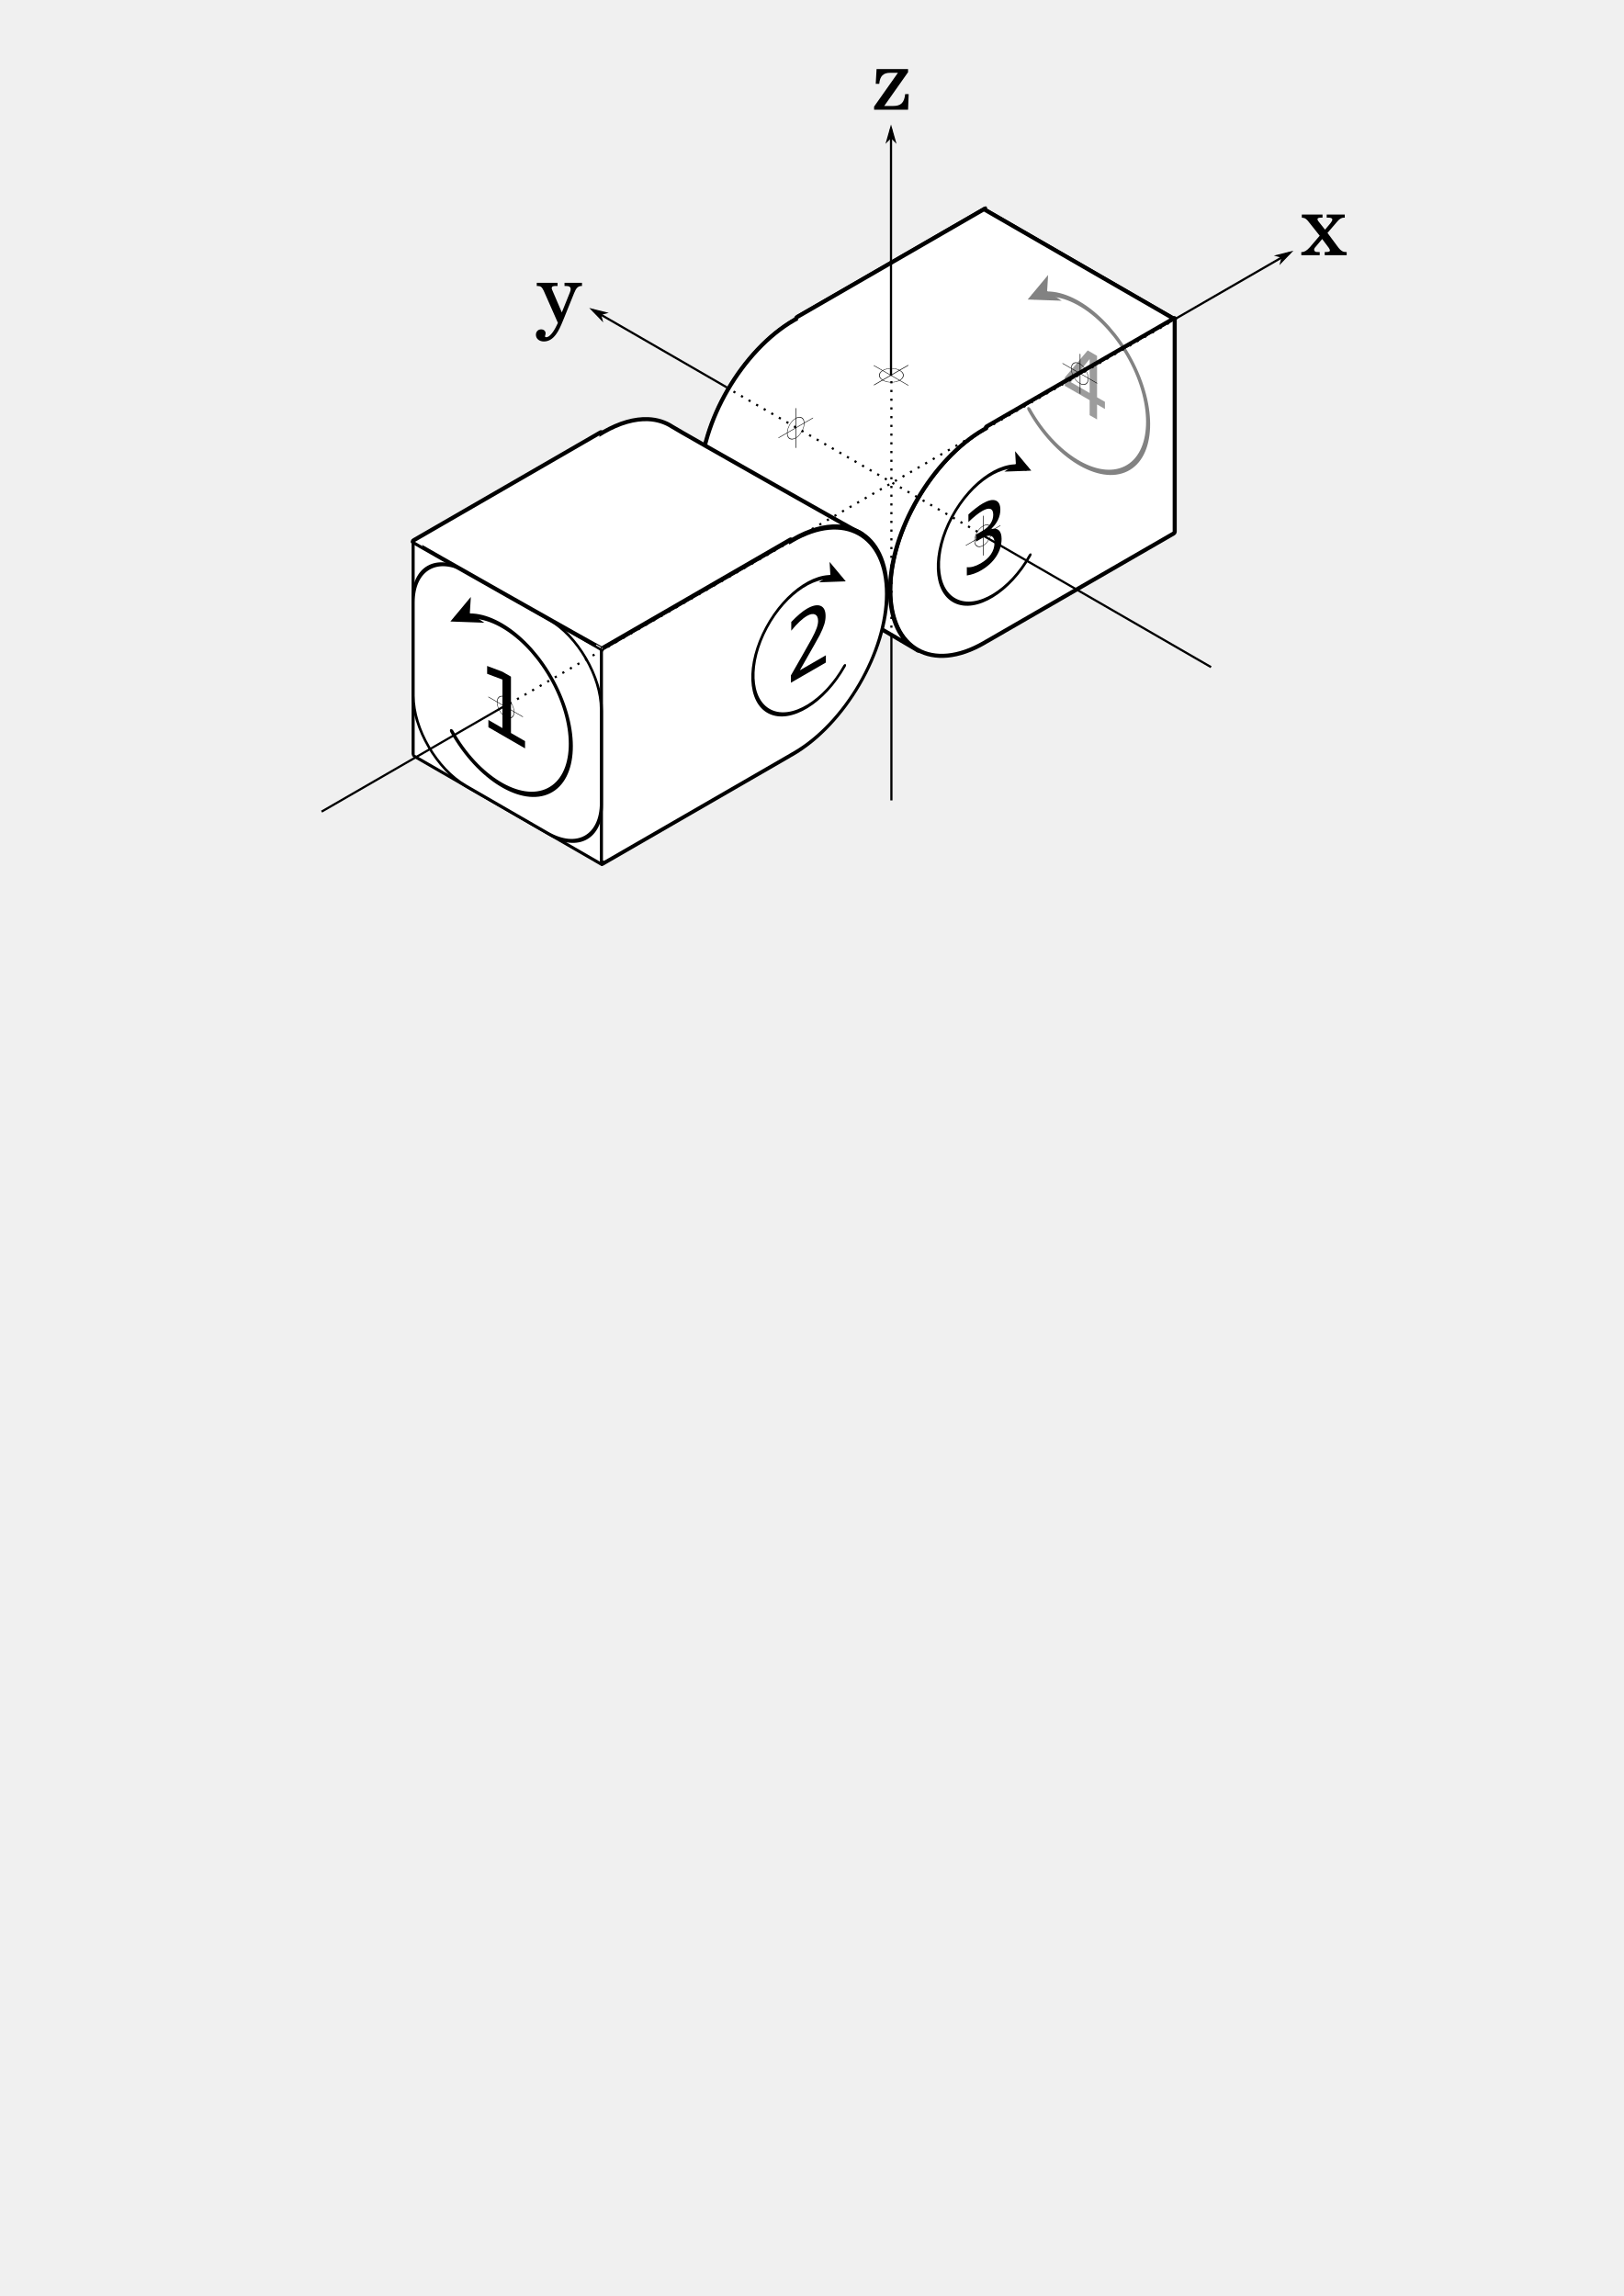
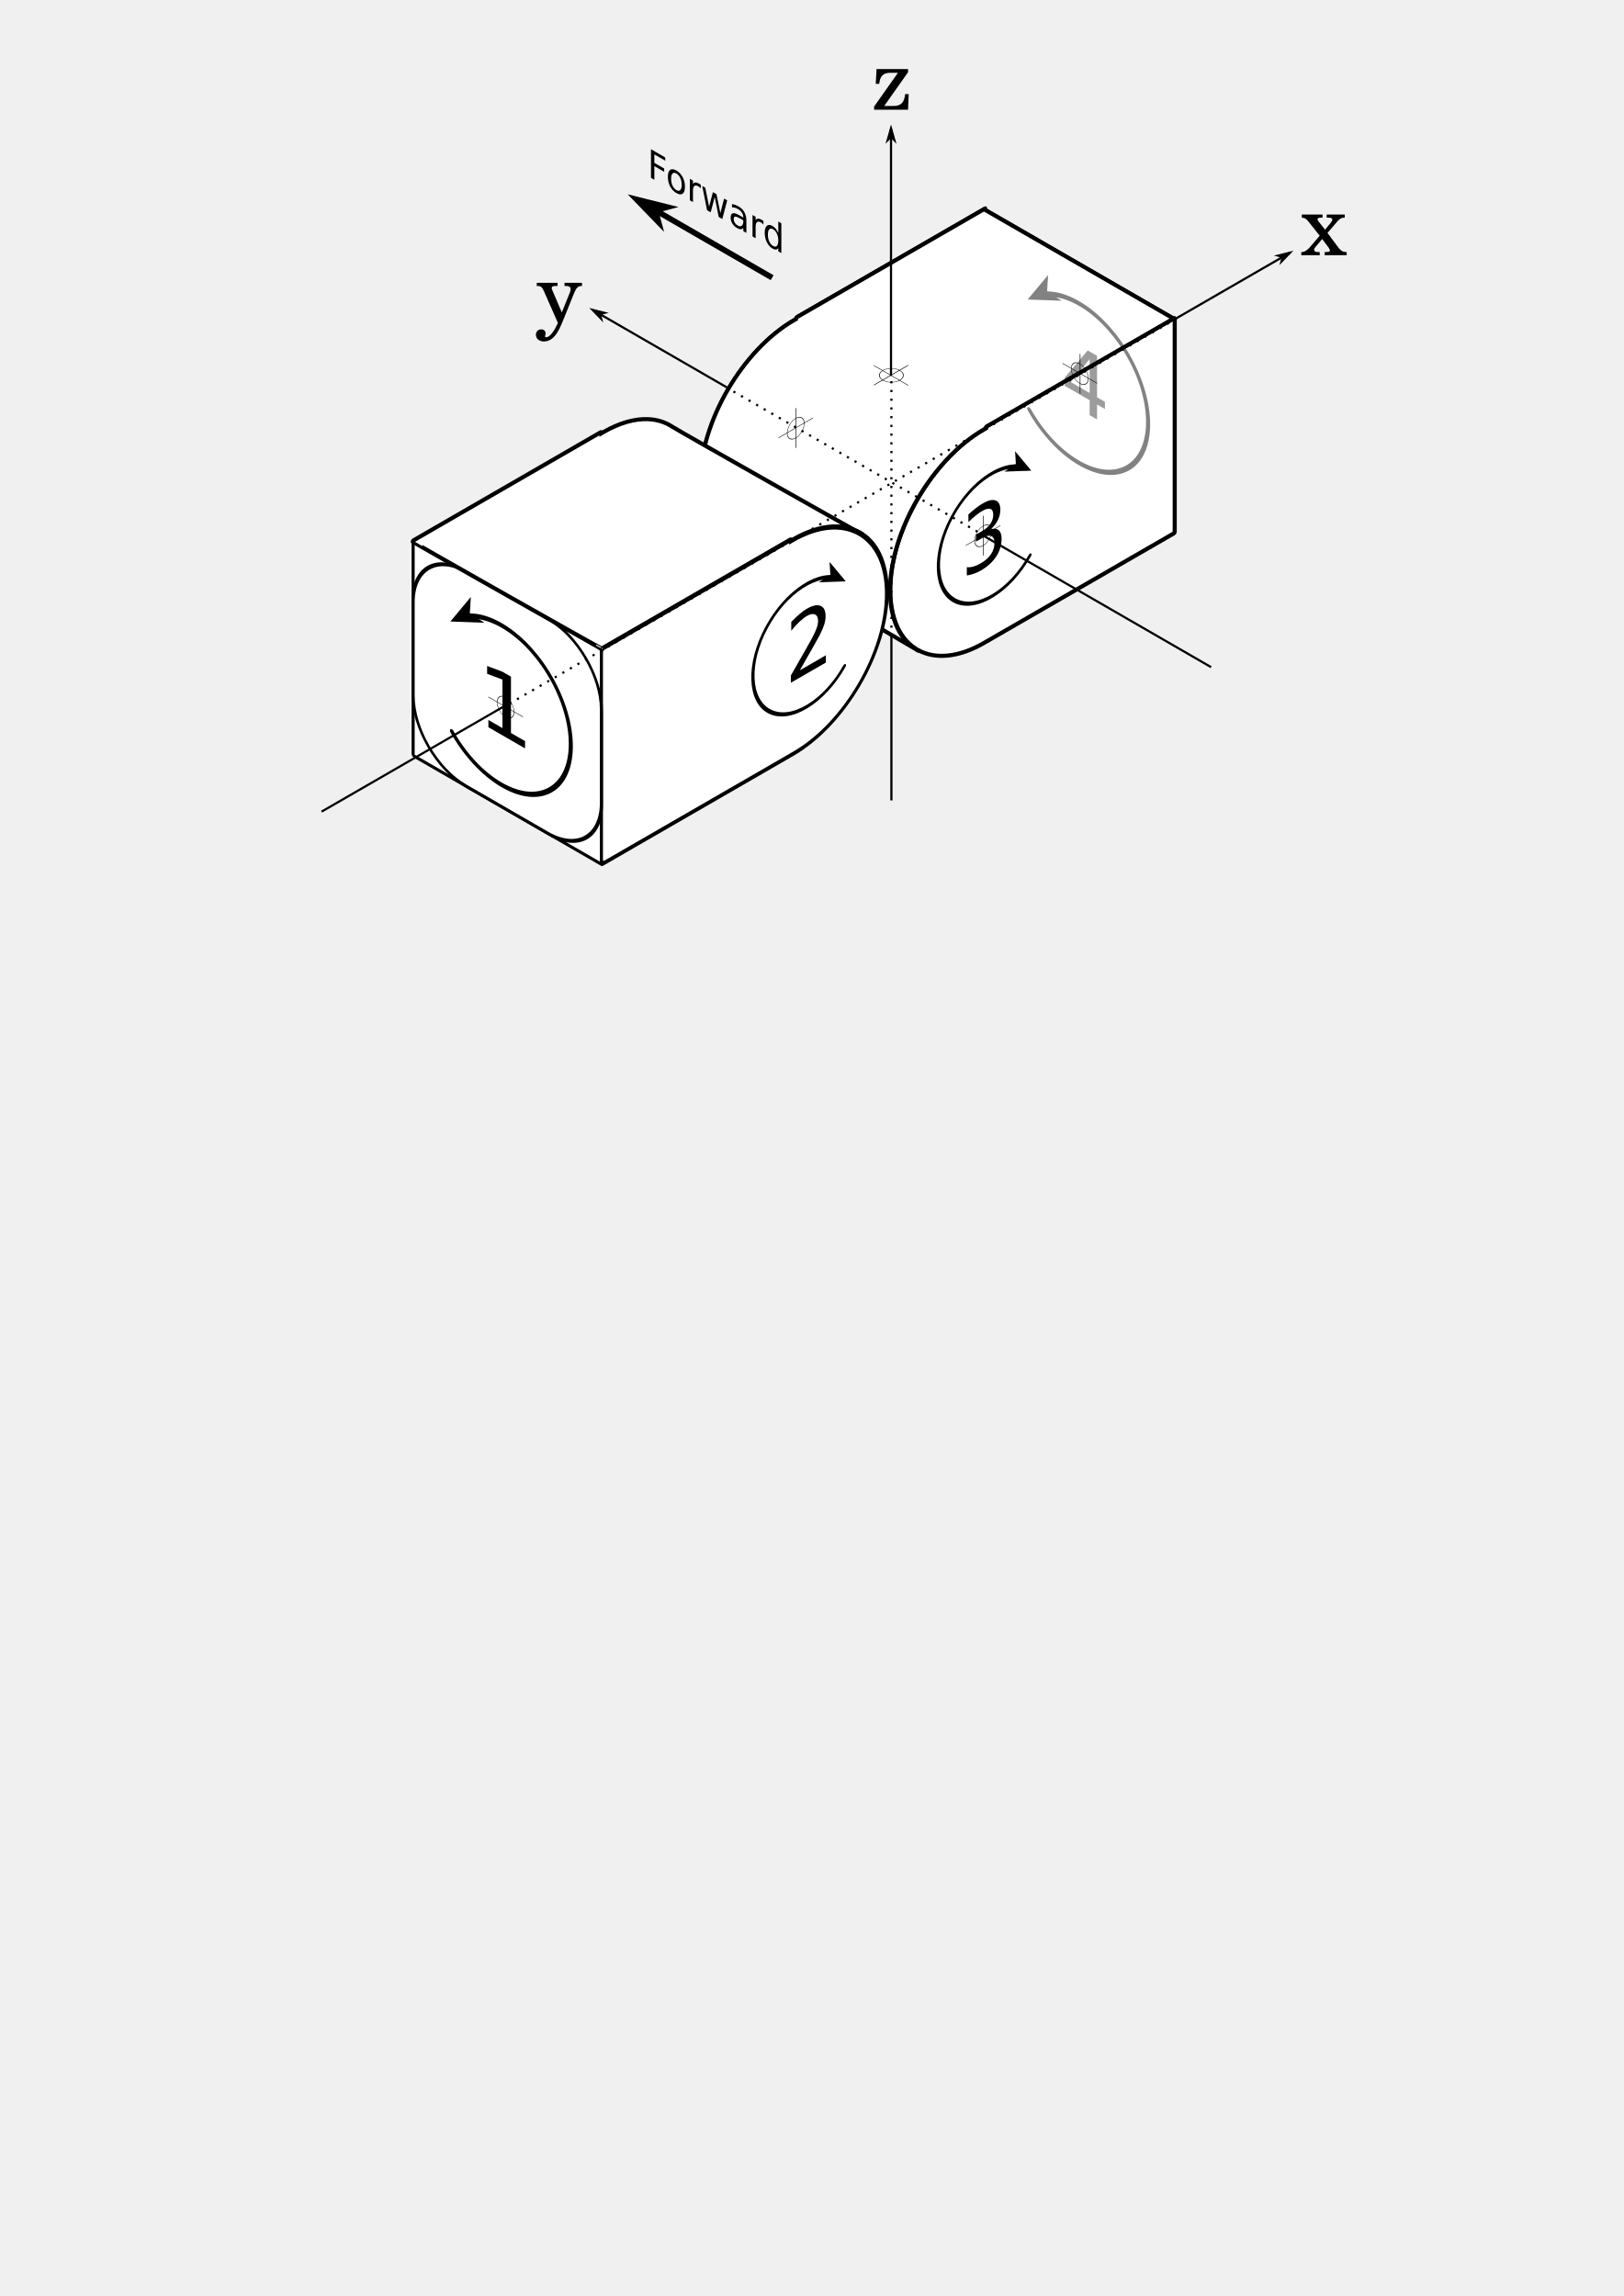
<svg xmlns="http://www.w3.org/2000/svg" width="744.094" height="1052.362" id="svg6464" version="1.1">
  <defs id="defs6466">
    <marker orient="auto" refY="0.0" refX="0.0" id="Arrow1Mend" style="overflow:visible;">
      <path id="path3907" d="M 0.0,0.0 L 5.0,-5.0 L -12.5,0.0 L 5.0,5.0 L 0.0,0.0 z " style="fill-rule:evenodd;stroke:#000000;stroke-width:1.0pt;marker-start:none;" transform="scale(0.4) rotate(180) translate(10,0)" />
    </marker>
    <marker orient="auto" refY="0" refX="0" id="Arrow1Lstart-8" style="overflow:visible">
      <path id="path3898-8" d="M 0,0 5,-5 -12.5,0 5,5 0,0 z" style="fill-rule:evenodd;stroke:#000000;stroke-width:1pt;marker-start:none" transform="matrix(0.8,0,0,0.8,10,0)" />
    </marker>
    <marker orient="auto" refY="0" refX="0" id="marker6432" style="overflow:visible">
      <path id="path6434" d="M 0,0 5,-5 -12.5,0 5,5 0,0 z" style="fill-rule:evenodd;stroke:#000000;stroke-width:1pt;marker-start:none" transform="matrix(0.8,0,0,0.8,10,0)" />
    </marker>
    <marker orient="auto" refY="0" refX="0" id="Arrow1Lend" style="overflow:visible">
      <path id="path3901" d="M 0,0 5,-5 -12.5,0 5,5 0,0 z" style="fill-rule:evenodd;stroke:#000000;stroke-width:1pt;marker-start:none" transform="matrix(-0.8,0,0,-0.8,-10,0)" />
    </marker>
    <marker orient="auto" refY="0" refX="0" id="marker6438" style="overflow:visible">
      <path id="path6440" d="M 0,0 5,-5 -12.5,0 5,5 0,0 z" style="fill-rule:evenodd;stroke:#000000;stroke-width:1pt;marker-start:none" transform="matrix(-0.8,0,0,-0.8,-10,0)" />
    </marker>
    <marker orient="auto" refY="0" refX="0" id="Arrow1Lend-9" style="overflow:visible">
      <path id="path3901-9" d="M 0,0 5,-5 -12.5,0 5,5 0,0 z" style="fill-rule:evenodd;stroke:#000000;stroke-width:1pt;marker-start:none" transform="matrix(-0.8,0,0,-0.8,-10,0)" />
    </marker>
    <marker orient="auto" refY="0" refX="0" id="Arrow1Mend-4" style="overflow:visible">
      <path id="path3907-7" d="M 0,0 5,-5 -12.5,0 5,5 0,0 z" style="fill-rule:evenodd;stroke:#000000;stroke-width:1pt;marker-start:none" transform="matrix(-0.4,0,0,-0.4,-4,0)" />
    </marker>
    <marker orient="auto" refY="0" refX="0" id="Arrow1Lend-3" style="overflow:visible">
      <path id="path3901-6" d="M 0,0 5,-5 -12.5,0 5,5 0,0 z" style="fill-rule:evenodd;stroke:#000000;stroke-width:1pt;marker-start:none" transform="matrix(-0.8,0,0,-0.8,-10,0)" />
    </marker>
    <marker orient="auto" refY="0" refX="0" id="Arrow1Lend-2" style="overflow:visible">
      <path id="path3901-1" d="M 0,0 5,-5 -12.5,0 5,5 0,0 z" style="fill-rule:evenodd;stroke:#000000;stroke-width:1pt;marker-start:none" transform="matrix(-0.8,0,0,-0.8,-10,0)" />
    </marker>
    <marker orient="auto" refY="0" refX="0" id="Arrow1Mend-4-7" style="overflow:visible">
      <path id="path3907-7-2" d="M 0,0 5,-5 -12.5,0 5,5 0,0 z" style="fill-rule:evenodd;stroke:#000000;stroke-width:1pt;marker-start:none" transform="matrix(-0.4,0,0,-0.4,-4,0)" />
    </marker>
  </defs>
  <g id="layer1">
    <rect style="fill:#ffffff;fill-opacity:1;fill-rule:nonzero;stroke:#000000;stroke-width:1.62;stroke-linecap:round;stroke-linejoin:miter;stroke-miterlimit:4;stroke-opacity:1;stroke-dasharray:none;stroke-dashoffset:0" id="rect3652-9-5-5" width="99.637" height="98.39" x="-620.83" y="-164.668" ry="0.332" transform="matrix(-0.8660264,-0.4999983,0,1,0,0)" />
    <path style="fill:#ffffff;fill-opacity:1;fill-rule:nonzero;stroke:#000000;stroke-width:1.873;stroke-linecap:round;stroke-linejoin:miter;stroke-miterlimit:4;stroke-opacity:1;stroke-dasharray:none;stroke-dashoffset:0" d="m 452.197,195.343 c -0.2,0.116 -0.356,0.384 -0.356,0.612 l 0,0.25 c -0.292,0.161 -0.584,0.306 -0.877,0.475 -23.733,13.702 -42.973,46.749 -42.973,73.81 0,27.061 19.24,37.892 42.973,24.19 0.366,-0.211 0.732,-0.444 1.096,-0.664 0.043,-0.004 0.087,-0.019 0.137,-0.048 l 85.754,-49.51 c 0.2,-0.116 0.384,-0.431 0.384,-0.659 l 0,-97.781 c 0,-0.228 -0.184,-0.3 -0.384,-0.185 L 452.197,195.343 z" id="rect2830-6-4-6-50-0" />
    <g id="g4098-5-5-7" transform="matrix(-1,0.5773476,0,1,-49.86453,205.2859)">
      <path id="rect2830-6-4-6-5-3-8" d="m -415.145,179.624 c 0.2,0 0.356,0.178 0.356,0.406 l 0,0.25 c 0.292,-0.007 0.584,-0.031 0.877,-0.031 23.733,0 42.973,21.939 42.973,49 0,27.061 -19.24,49 -42.973,49 -0.366,0 -0.732,-0.021 -1.096,-0.031 -0.043,0.021 -0.087,0.031 -0.137,0.031 l -85.754,0 c -0.2,0 -0.384,-0.209 -0.384,-0.438 l 0,-97.781 c 0,-0.228 0.184,-0.406 0.384,-0.406 l 85.754,0 z" style="fill:#ffffff;fill-opacity:1;fill-rule:nonzero;stroke:#000000;stroke-width:1.873;stroke-linecap:round;stroke-linejoin:miter;stroke-miterlimit:4;stroke-opacity:1;stroke-dasharray:none;stroke-dashoffset:0" />
      <path transform="matrix(0.877,0,0,1,-649.4635,-554.1955)" d="m 238.641,782.462 c 0,13.053 -10.582,23.635 -23.635,23.635 -13.053,0 -23.635,-10.582 -23.635,-23.635 0,-13.053 10.582,-23.635 23.635,-23.635 13.053,0 23.635,10.582 23.635,23.635 z" id="path3733-8-7-7-8" style="fill:#ffffff;fill-opacity:1;fill-rule:nonzero;stroke:#000000;stroke-width:2;stroke-linecap:round;stroke-linejoin:miter;stroke-miterlimit:4;stroke-opacity:1;stroke-dasharray:none;stroke-dashoffset:0" />
    </g>
    <path id="rect2830-6-4-6-5-9-0-6" style="fill:#ffffff;fill-opacity:1;fill-rule:nonzero;stroke:#000000;stroke-width:1.873;stroke-linecap:round;stroke-linejoin:miter;stroke-miterlimit:4;stroke-opacity:1;stroke-dasharray:none;stroke-dashoffset:0" d="m 537.811,146.015 -86.906,-50.125 -85.75,49.5 c -0.2,0.116 -0.375,0.397 -0.375,0.625 l 0,0.25 c -0.292,0.161 -0.582,0.3 -0.875,0.469 -23.733,13.702 -42.969,46.751 -42.969,73.812 0,14.111 5.253,23.799 13.625,27.906 8.372,4.108 93.5,53.933 85.781,49.531 -7.718,-4.402 -12.469,-13.839 -12.469,-27.312 0,-27.061 19.236,-60.111 42.969,-73.812 0.293,-0.169 0.583,-0.307 0.875,-0.469 l 0,-0.25 c 0,-0.228 0.144,-0.509 0.344,-0.625 l 85.75,-49.5 z" />
    <g id="g3046-0-4" transform="matrix(-0.877,0.5063338,0,1,-96.03656,380.3602)">
      <path id="rect2830-9-7-6-6" d="m -424.311,132.238 c 0,-0.228 -0.209,-0.406 -0.438,-0.406 l -97.781,0 0,-5e-5 c -0.228,0 -0.406,0.178 -0.406,0.406 l 0,0.25 c -0.333,-0.007 -0.666,-0.031 -1,-0.031 -27.061,0 -49,21.939 -49,49 0,27.061 21.939,49 49,49 0.418,0 0.835,-0.021 1.25,-0.031 0.049,0.021 0.099,0.031 0.156,0.031 l 97.781,0 c 0.228,0 0.438,-0.209 0.438,-0.438" style="fill:#ffffff;fill-opacity:1;fill-rule:nonzero;stroke:#000000;stroke-width:2;stroke-linecap:round;stroke-linejoin:miter;stroke-miterlimit:4;stroke-opacity:1;stroke-dasharray:none;stroke-dashoffset:0" />
    </g>
    <g id="g3808-8-3-6" transform="matrix(-0.877,-0.5063338,0,1,767.4399,208.5271)" style="stroke:#000000;stroke-opacity:1">
      <rect id="rect4040-5-0" ry="0.332" y="373.167" x="560.805" height="98.39" width="98.39" style="fill:#ffffff;fill-opacity:1;fill-rule:nonzero;stroke:#000000;stroke-width:1.61;stroke-linecap:round;stroke-linejoin:miter;stroke-miterlimit:4;stroke-opacity:1;stroke-dasharray:none;stroke-dashoffset:0" />
      <rect ry="27.779" y="373.167" x="560.805" height="98.39" width="98.39" id="rect3652-0-6-9-9" style="fill:#ffffff;fill-opacity:1;fill-rule:nonzero;stroke:#000000;stroke-width:1.61;stroke-linecap:round;stroke-linejoin:miter;stroke-miterlimit:4;stroke-opacity:1;stroke-dasharray:none;stroke-dashoffset:0" />
    </g>
    <path id="rect2830-9-7-9-7-9-7" style="fill:#ffffff;fill-opacity:1;stroke:#000000;stroke-width:1.873;stroke-linecap:round;stroke-linejoin:miter;stroke-miterlimit:4;stroke-opacity:1;stroke-dasharray:none;stroke-dashoffset:0" d="m 394.97,244.738 c 3.176,2.075 -83.75,-47.104 -86.927,-49.178 -3.176,-2.075 -6.892,-3.263 -11.031,-3.438 -6.089,-0.256 -13.084,1.656 -20.5,5.938 -0.293,0.169 -0.583,0.356 -0.875,0.531 l 0,-0.25 c 0,-0.228 -0.144,-0.334 -0.344,-0.219 l -85.75,49.531 c -0.2,0.116 -0.406,0.397 -0.406,0.625 0,0.228 86.927,49.407 86.927,49.178 0,-0.228 0.206,-0.509 0.406,-0.625 l 85.75,-49.531 c 0.2,-0.116 0.344,-0.009 0.344,0.219 l 0,0.25 c 0.292,-0.175 0.582,-0.362 0.875,-0.531 7.416,-4.282 14.411,-6.194 20.5,-5.938 4.139,0.174 7.855,1.363 11.031,3.438 z" />
    <text xml:space="preserve" style="font-size:37.224px;font-style:normal;font-weight:normal;line-height:125%;letter-spacing:0px;word-spacing:0px;fill:#000000;fill-opacity:1;stroke:none;font-family:Bitstream Vera Sans" x="386.747" y="485.936" id="text6541" transform="matrix(0.9305912,-0.5372746,0,1.074586,0,0)">
      <tspan id="tspan6543" x="386.747" y="485.936">2</tspan>
    </text>
    <g transform="matrix(0.9305912,0.5372746,0,1.074586,-1.855701,-456.1958)" style="font-size:37.224px;font-style:normal;font-weight:normal;line-height:125%;letter-spacing:0px;word-spacing:0px;fill:#000000;fill-opacity:0.39;stroke:none;font-family:Bitstream Vera Sans" id="text6549">
      <path d="m 538.588,308.395 -9.27,14.486 9.27,0 0,-14.486 m -0.963,-3.199 4.617,0 0,17.685 3.871,0 0,3.054 -3.871,0 0,6.398 -3.653,0 0,-6.398 -12.25,0 0,-3.544 11.287,-17.194" id="path7086" style="fill:#000000;fill-opacity:0.39" />
    </g>
    <path style="color:#000000;fill:none;stroke:#000000;stroke-width:5.351;stroke-linecap:round;stroke-linejoin:miter;stroke-miterlimit:4;stroke-opacity:1;stroke-dasharray:none;stroke-dashoffset:0;marker:none;marker-end:url(#Arrow1Mend);visibility:visible;display:inline;overflow:visible;enable-background:accumulate" id="path3125-7" d="m -533.945,738.495 a 88.442,88.442 0 1 1 -5.714,-127.941" transform="matrix(0.275503,-0.159061,0,0.3181328,534.0765,-14.55482)" />
    <path style="color:#000000;fill:none;stroke:#000000;stroke-width:5.351;stroke-linecap:round;stroke-linejoin:miter;stroke-miterlimit:4;stroke-opacity:1;stroke-dasharray:none;stroke-dashoffset:0;marker:none;marker-end:url(#Arrow1Mend);visibility:visible;display:inline;overflow:visible;enable-background:accumulate" id="path3125-7-8" d="m -533.945,738.495 a 88.442,88.442 0 1 1 -5.714,-127.941" transform="matrix(0.275503,-0.159061,0,0.3181328,619.0914,-65.29682)" />
    <path style="opacity:0.489;color:#000000;fill:none;stroke:#000000;stroke-width:5.202;stroke-linecap:round;stroke-linejoin:miter;stroke-miterlimit:4;stroke-opacity:1;stroke-dasharray:none;stroke-dashoffset:0;marker:none;marker-end:url(#Arrow1Mend-4);visibility:visible;display:inline;overflow:visible;enable-background:accumulate" id="path3125-4-1" d="m -533.945,738.495 a 88.442,88.442 0 1 1 -5.714,-127.941" transform="matrix(-0.3577739,-0.2065599,0,0.4131338,280.6454,-227.6154)" />
    <text xml:space="preserve" style="font-size:40px;font-style:normal;font-weight:normal;line-height:125%;letter-spacing:0px;word-spacing:0px;fill:#000000;fill-opacity:1;stroke:none;font-family:Bitstream Vera Sans" x="218.846" y="204.107" id="text3026" transform="matrix(1,0.5773476,0,1,0,0)">
      <tspan x="218.846" y="204.107" id="tspan3034">1</tspan>
    </text>
    <text xml:space="preserve" style="font-size:36.442px;font-style:normal;font-weight:normal;line-height:125%;letter-spacing:0px;word-spacing:0px;fill:#000000;fill-opacity:1;stroke:none;font-family:Bitstream Vera Sans" x="483.551" y="474.147" id="text3042" transform="matrix(0.9110434,-0.5259887,0,1.097643,0,0)">
      <tspan id="tspan3044" x="483.551" y="474.147">3</tspan>
    </text>
    <path style="color:#000000;fill:none;stroke:#000000;stroke-width:5.202;stroke-linecap:round;stroke-linejoin:miter;stroke-miterlimit:4;stroke-opacity:1;stroke-dasharray:none;stroke-dashoffset:0;marker:none;marker-end:url(#Arrow1Mend-4);visibility:visible;display:inline;overflow:visible;enable-background:accumulate" id="path3125-4-1-4" d="m -533.945,738.495 a 88.442,88.442 0 1 1 -5.714,-127.941" transform="matrix(-0.3577739,-0.2065599,0,0.4131338,16.08959,-80.03713)" />
    <path style="fill:none;stroke:#000000;stroke-width:1;stroke-linecap:butt;stroke-linejoin:miter;stroke-miterlimit:4;stroke-opacity:1;stroke-dasharray:1,3;stroke-dashoffset:0" d="M 451.441,245.713 333.911,178.173" id="path3884" />
    <path style="fill:none;stroke:#000000;stroke-width:1;stroke-linecap:butt;stroke-linejoin:miter;stroke-miterlimit:4;stroke-opacity:1;stroke-dasharray:1,3;stroke-dashoffset:0" d="M 233.472,322.508 538.148,146.603" id="path3906" />
    <path style="fill:none;stroke:#000000;stroke-width:1;stroke-linecap:butt;stroke-linejoin:miter;stroke-miterlimit:4;stroke-opacity:1;stroke-dasharray:1,3;stroke-dashoffset:0" d="m 408.501,291.702 0,-68.75 0,-50.439" id="path3904" />
    <g transform="matrix(0.2676944,-0.1545527,0,0.3091159,293.7091,225.6667)" id="g4004-6-2">
      <path transform="matrix(0.94311,0,0,0.94311,14.68204,-37.93366)" d="m 280.822,79.838 c 0,8.508 -6.897,15.405 -15.405,15.405 -8.508,0 -15.405,-6.897 -15.405,-15.405 0,-8.508 6.897,-15.405 15.405,-15.405 8.508,0 15.405,6.897 15.405,15.405 z" id="path3998-4-2" style="color:#000000;fill:none;stroke:#000000;stroke-width:1;stroke-linecap:round;stroke-linejoin:miter;stroke-miterlimit:4;stroke-opacity:1;stroke-dasharray:1, 1;stroke-dashoffset:0;marker:none;visibility:visible;display:inline;overflow:visible;enable-background:accumulate" />
      <path id="path4000-2-3" d="m 265.509,66.854 0,-58.93" style="fill:none;stroke:#000000;stroke-width:1.017px;stroke-linecap:butt;stroke-linejoin:miter;stroke-opacity:1" />
      <path id="path4002-3-2" d="m 235.426,36.937 59.276,0" style="fill:none;stroke:#000000;stroke-width:0.851px;stroke-linecap:butt;stroke-linejoin:miter;stroke-opacity:1" />
    </g>
    <g transform="matrix(0.2676944,0.1545527,0,0.3091159,423.8925,118.7329)" id="g4004-6-0">
      <path transform="matrix(0.94311,0,0,0.94311,14.68204,-37.93366)" d="m 280.822,79.838 c 0,8.508 -6.897,15.405 -15.405,15.405 -8.508,0 -15.405,-6.897 -15.405,-15.405 0,-8.508 6.897,-15.405 15.405,-15.405 8.508,0 15.405,6.897 15.405,15.405 z" id="path3998-4-23" style="color:#000000;fill:none;stroke:#000000;stroke-width:1;stroke-linecap:round;stroke-linejoin:miter;stroke-miterlimit:4;stroke-opacity:1;stroke-dasharray:1, 1;stroke-dashoffset:0;marker:none;visibility:visible;display:inline;overflow:visible;enable-background:accumulate" />
      <path id="path4000-2-9" d="m 265.509,66.854 0,-58.93" style="fill:none;stroke:#000000;stroke-width:1.017px;stroke-linecap:butt;stroke-linejoin:miter;stroke-opacity:1" />
      <path id="path4002-3-8" d="m 235.426,36.937 59.276,0" style="fill:none;stroke:#000000;stroke-width:0.851px;stroke-linecap:butt;stroke-linejoin:miter;stroke-opacity:1" />
    </g>
    <path style="fill:none;stroke:#000000;stroke-width:1px;stroke-linecap:butt;stroke-linejoin:miter;stroke-opacity:1;marker-end:url(#Arrow1Mend-4-7)" d="m 408.323,172.238 0,-113.214" id="path4126" />
    <path style="fill:none;stroke:#000000;stroke-width:1px;stroke-linecap:butt;stroke-linejoin:miter;stroke-opacity:1" d="m 408.501,291.166 0,75.702" id="path4328" />
    <path style="fill:none;stroke:#000000;stroke-width:1px;stroke-linecap:butt;stroke-linejoin:miter;stroke-opacity:1;marker-end:url(#Arrow1Mend-4-7)" d="m 538.664,146.129 52.365,-30.233" id="path4330" />
    <path style="fill:none;stroke:#000000;stroke-width:1px;stroke-linecap:butt;stroke-linejoin:miter;stroke-opacity:1" d="M 232.966,322.595 147.365,372.017" id="path4532" />
    <path style="fill:none;stroke:#000000;stroke-width:1px;stroke-linecap:butt;stroke-linejoin:miter;stroke-opacity:1;marker-end:url(#Arrow1Mend-4-7)" d="M 333.144,177.595 271.721,142.132" id="path4538" />
    <g transform="matrix(-0.2676937,-0.1545538,0.2677022,-0.1545579,469.4213,218.7582)" id="g4004-6-2-5">
      <path transform="matrix(0.94311,0,0,0.94311,14.68204,-37.93366)" d="m 280.822,79.838 c 0,8.508 -6.897,15.405 -15.405,15.405 -8.508,0 -15.405,-6.897 -15.405,-15.405 0,-8.508 6.897,-15.405 15.405,-15.405 8.508,0 15.405,6.897 15.405,15.405 z" id="path3998-4-2-1" style="color:#000000;fill:none;stroke:#000000;stroke-width:1;stroke-linecap:round;stroke-linejoin:miter;stroke-miterlimit:4;stroke-opacity:1;stroke-dasharray:1, 1;stroke-dashoffset:0;marker:none;visibility:visible;display:inline;overflow:visible;enable-background:accumulate" />
      <path id="path4000-2-3-5" d="m 265.509,66.854 0,-58.93" style="fill:none;stroke:#000000;stroke-width:1.017px;stroke-linecap:butt;stroke-linejoin:miter;stroke-opacity:1" />
      <path id="path4002-3-2-0" d="m 235.426,36.937 59.276,0" style="fill:none;stroke:#000000;stroke-width:0.851px;stroke-linecap:butt;stroke-linejoin:miter;stroke-opacity:1" />
    </g>
    <g transform="matrix(0.2676944,-0.1545527,0,0.3091159,379.5721,274.9804)" id="g4004-6-2-2">
      <path transform="matrix(0.94311,0,0,0.94311,14.68204,-37.93366)" d="m 280.822,79.838 c 0,8.508 -6.897,15.405 -15.405,15.405 -8.508,0 -15.405,-6.897 -15.405,-15.405 0,-8.508 6.897,-15.405 15.405,-15.405 8.508,0 15.405,6.897 15.405,15.405 z" id="path3998-4-2-16" style="color:#000000;fill:none;stroke:#000000;stroke-width:1;stroke-linecap:round;stroke-linejoin:miter;stroke-miterlimit:4;stroke-opacity:1;stroke-dasharray:1, 1;stroke-dashoffset:0;marker:none;visibility:visible;display:inline;overflow:visible;enable-background:accumulate" />
      <path id="path4000-2-3-8" d="m 265.509,66.854 0,-58.93" style="fill:none;stroke:#000000;stroke-width:1.017px;stroke-linecap:butt;stroke-linejoin:miter;stroke-opacity:1" />
      <path id="path4002-3-2-4" d="m 235.426,36.937 59.276,0" style="fill:none;stroke:#000000;stroke-width:0.851px;stroke-linecap:butt;stroke-linejoin:miter;stroke-opacity:1" />
    </g>
    <g transform="matrix(0.2676944,0.1545527,0,0.3091159,160.7598,271.6096)" id="g4004-6-0-6">
      <path transform="matrix(0.94311,0,0,0.94311,14.68204,-37.93366)" d="m 280.822,79.838 c 0,8.508 -6.897,15.405 -15.405,15.405 -8.508,0 -15.405,-6.897 -15.405,-15.405 0,-8.508 6.897,-15.405 15.405,-15.405 8.508,0 15.405,6.897 15.405,15.405 z" id="path3998-4-23-9" style="color:#000000;fill:none;stroke:#000000;stroke-width:1;stroke-linecap:round;stroke-linejoin:miter;stroke-miterlimit:4;stroke-opacity:1;stroke-dasharray:1, 1;stroke-dashoffset:0;marker:none;visibility:visible;display:inline;overflow:visible;enable-background:accumulate" />
      <path id="path4000-2-9-2" d="m 265.509,66.854 0,-58.93" style="fill:none;stroke:#000000;stroke-width:1.017px;stroke-linecap:butt;stroke-linejoin:miter;stroke-opacity:1" />
      <path id="path4002-3-8-4" d="m 235.426,36.937 59.276,0" style="fill:none;stroke:#000000;stroke-width:0.851px;stroke-linecap:butt;stroke-linejoin:miter;stroke-opacity:1" />
    </g>
    <text xml:space="preserve" style="font-size:40px;font-style:normal;font-weight:normal;line-height:125%;letter-spacing:0px;word-spacing:0px;fill:#000000;fill-opacity:1;stroke:none;font-family:Bitstream Vera Sans" x="613.163" y="97.768" id="text4848">
      <tspan id="tspan4850" x="613.163" y="97.768" />
    </text>
    <text xml:space="preserve" style="font-size:40px;font-style:normal;font-variant:normal;font-weight:500;font-stretch:normal;line-height:125%;letter-spacing:0px;word-spacing:0px;fill:#000000;fill-opacity:1;stroke:none;font-family:Century Schoolbook L;-inkscape-font-specification:Century Schoolbook L Medium" x="595.99" y="116.961" id="text4852">
      <tspan id="tspan4854" x="595.99" y="116.961">x</tspan>
    </text>
    <text xml:space="preserve" style="font-size:40px;font-style:normal;font-variant:normal;font-weight:500;font-stretch:normal;line-height:125%;letter-spacing:0px;word-spacing:0px;fill:#000000;fill-opacity:1;stroke:none;font-family:Century Schoolbook L;-inkscape-font-specification:Century Schoolbook L Medium" x="245.467" y="148.276" id="text4856">
      <tspan id="tspan4858" x="245.467" y="148.276">y</tspan>
    </text>
    <text xml:space="preserve" style="font-size:40px;font-style:normal;font-variant:normal;font-weight:500;font-stretch:normal;line-height:125%;letter-spacing:0px;word-spacing:0px;fill:#000000;fill-opacity:1;stroke:none;font-family:Century Schoolbook L;-inkscape-font-specification:Century Schoolbook L Medium" x="399.01" y="50.291" id="text4860">
      <tspan id="tspan4862" x="399.01" y="50.291">z</tspan>
    </text>
    <path style="fill:none;stroke:#000000;stroke-width:1px;stroke-linecap:butt;stroke-linejoin:miter;stroke-opacity:1" d="m 450.714,245.576 104.278,60.205" id="path4864" />
+     <path style="fill:none;stroke:#000000;stroke-width:2.598;stroke-linecap:butt;stroke-linejoin:miter;stroke-miterlimit:4;stroke-opacity:1;stroke-dasharray:none;marker-end:url(#Arrow1Mend-4-7)" d="M 353.838,127.271 292.078,91.614" id="path3063" />
+     <text xml:space="preserve" style="font-size:16.751px;font-style:normal;font-weight:normal;line-height:125%;letter-spacing:0px;word-spacing:0px;fill:#000000;fill-opacity:1;stroke:none;font-family:Bitstream Vera Sans" x="318.934" y="-84.427" id="text4493" transform="matrix(0.9305912,0.5372746,0,1.074586,0,0)">
+       <tspan id="tspan4495" x="318.934" y="-84.427">Forward</tspan>
+     </text>
  </g>
</svg>
